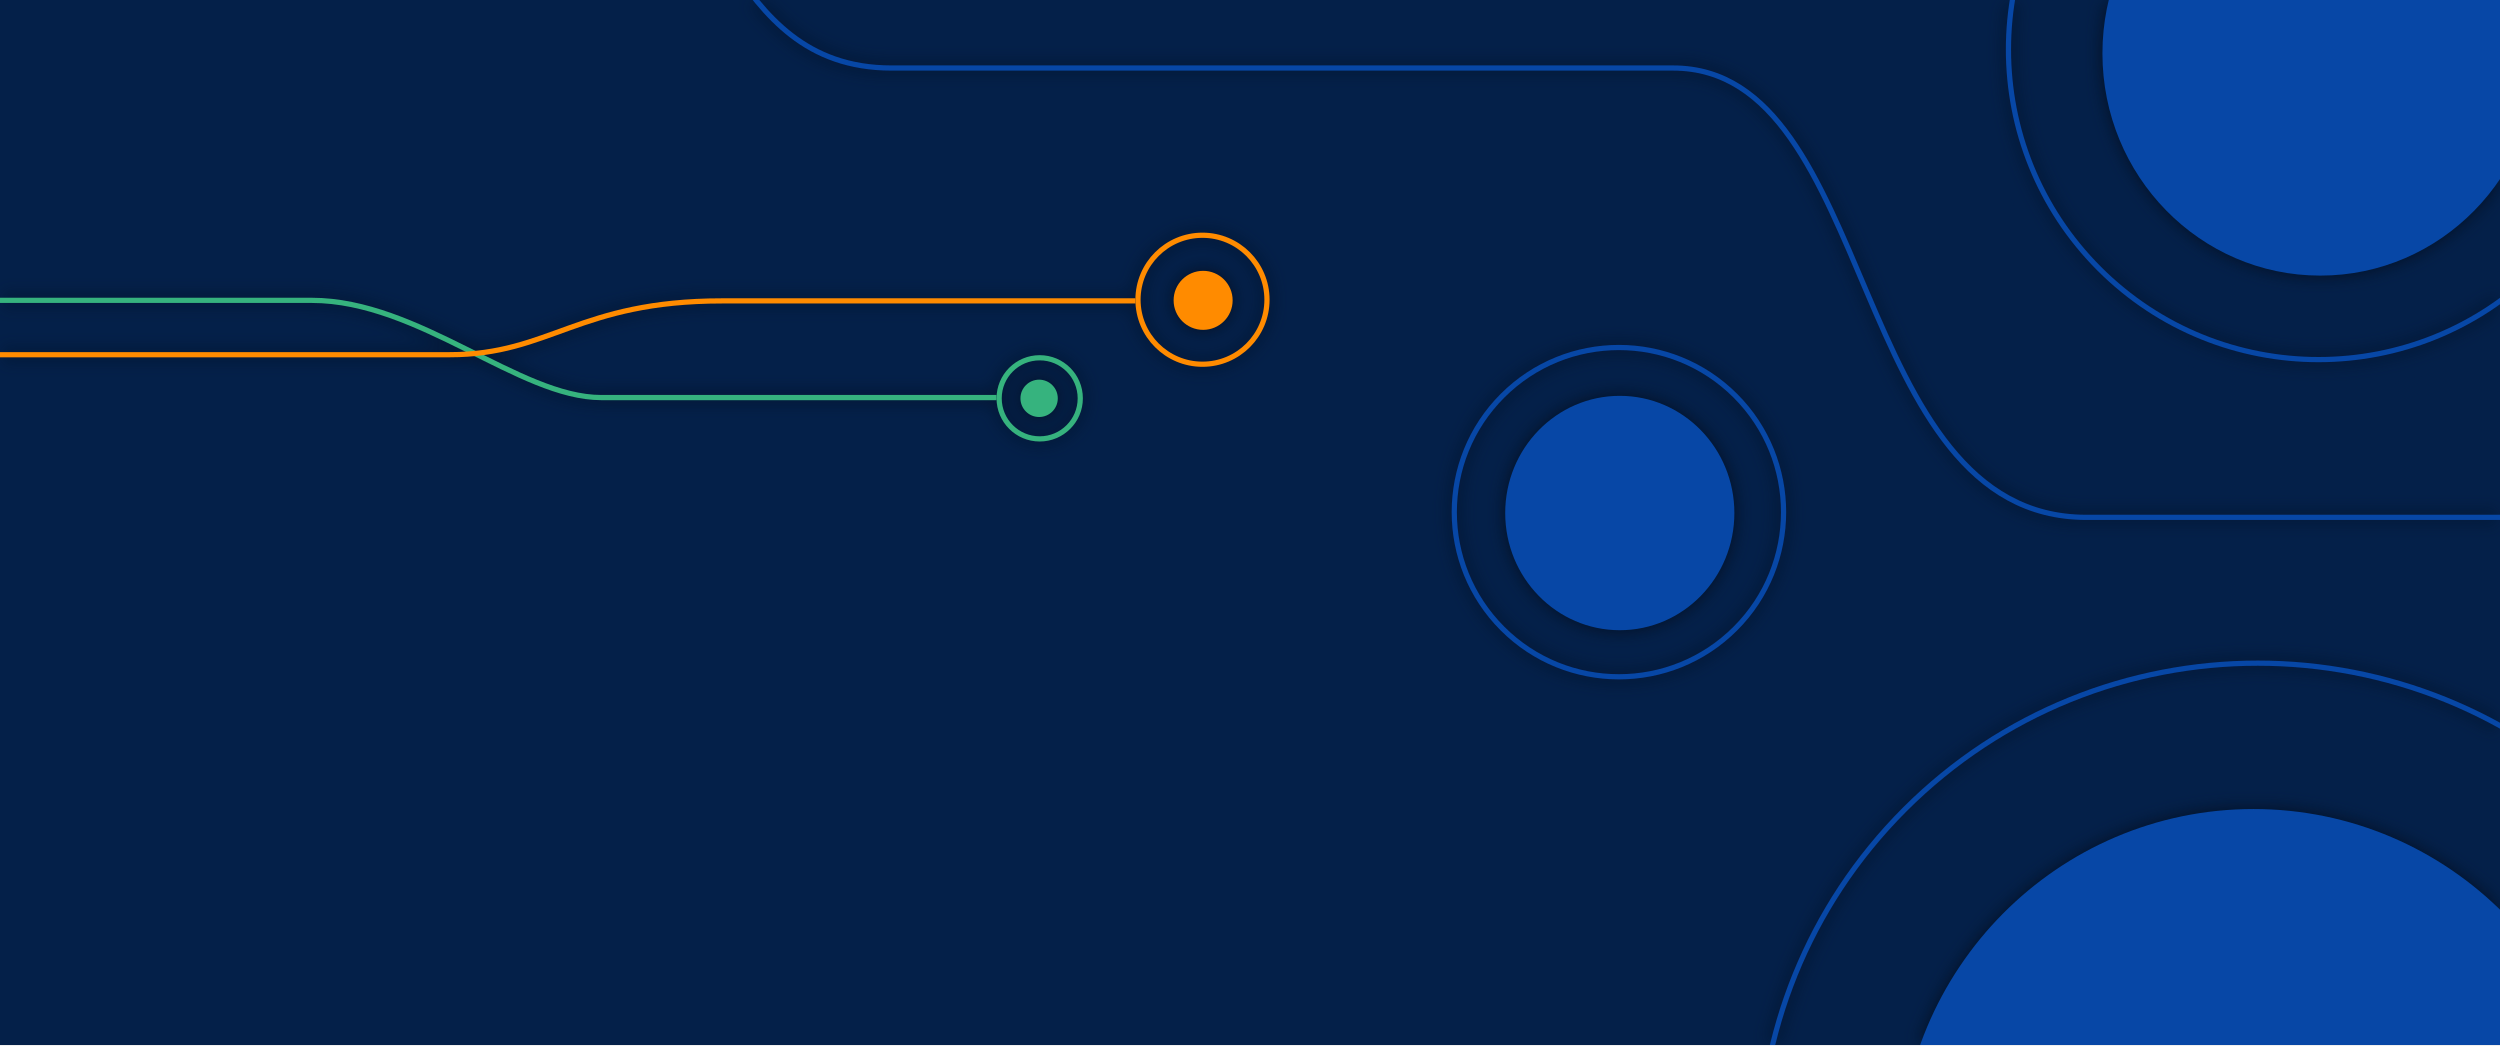
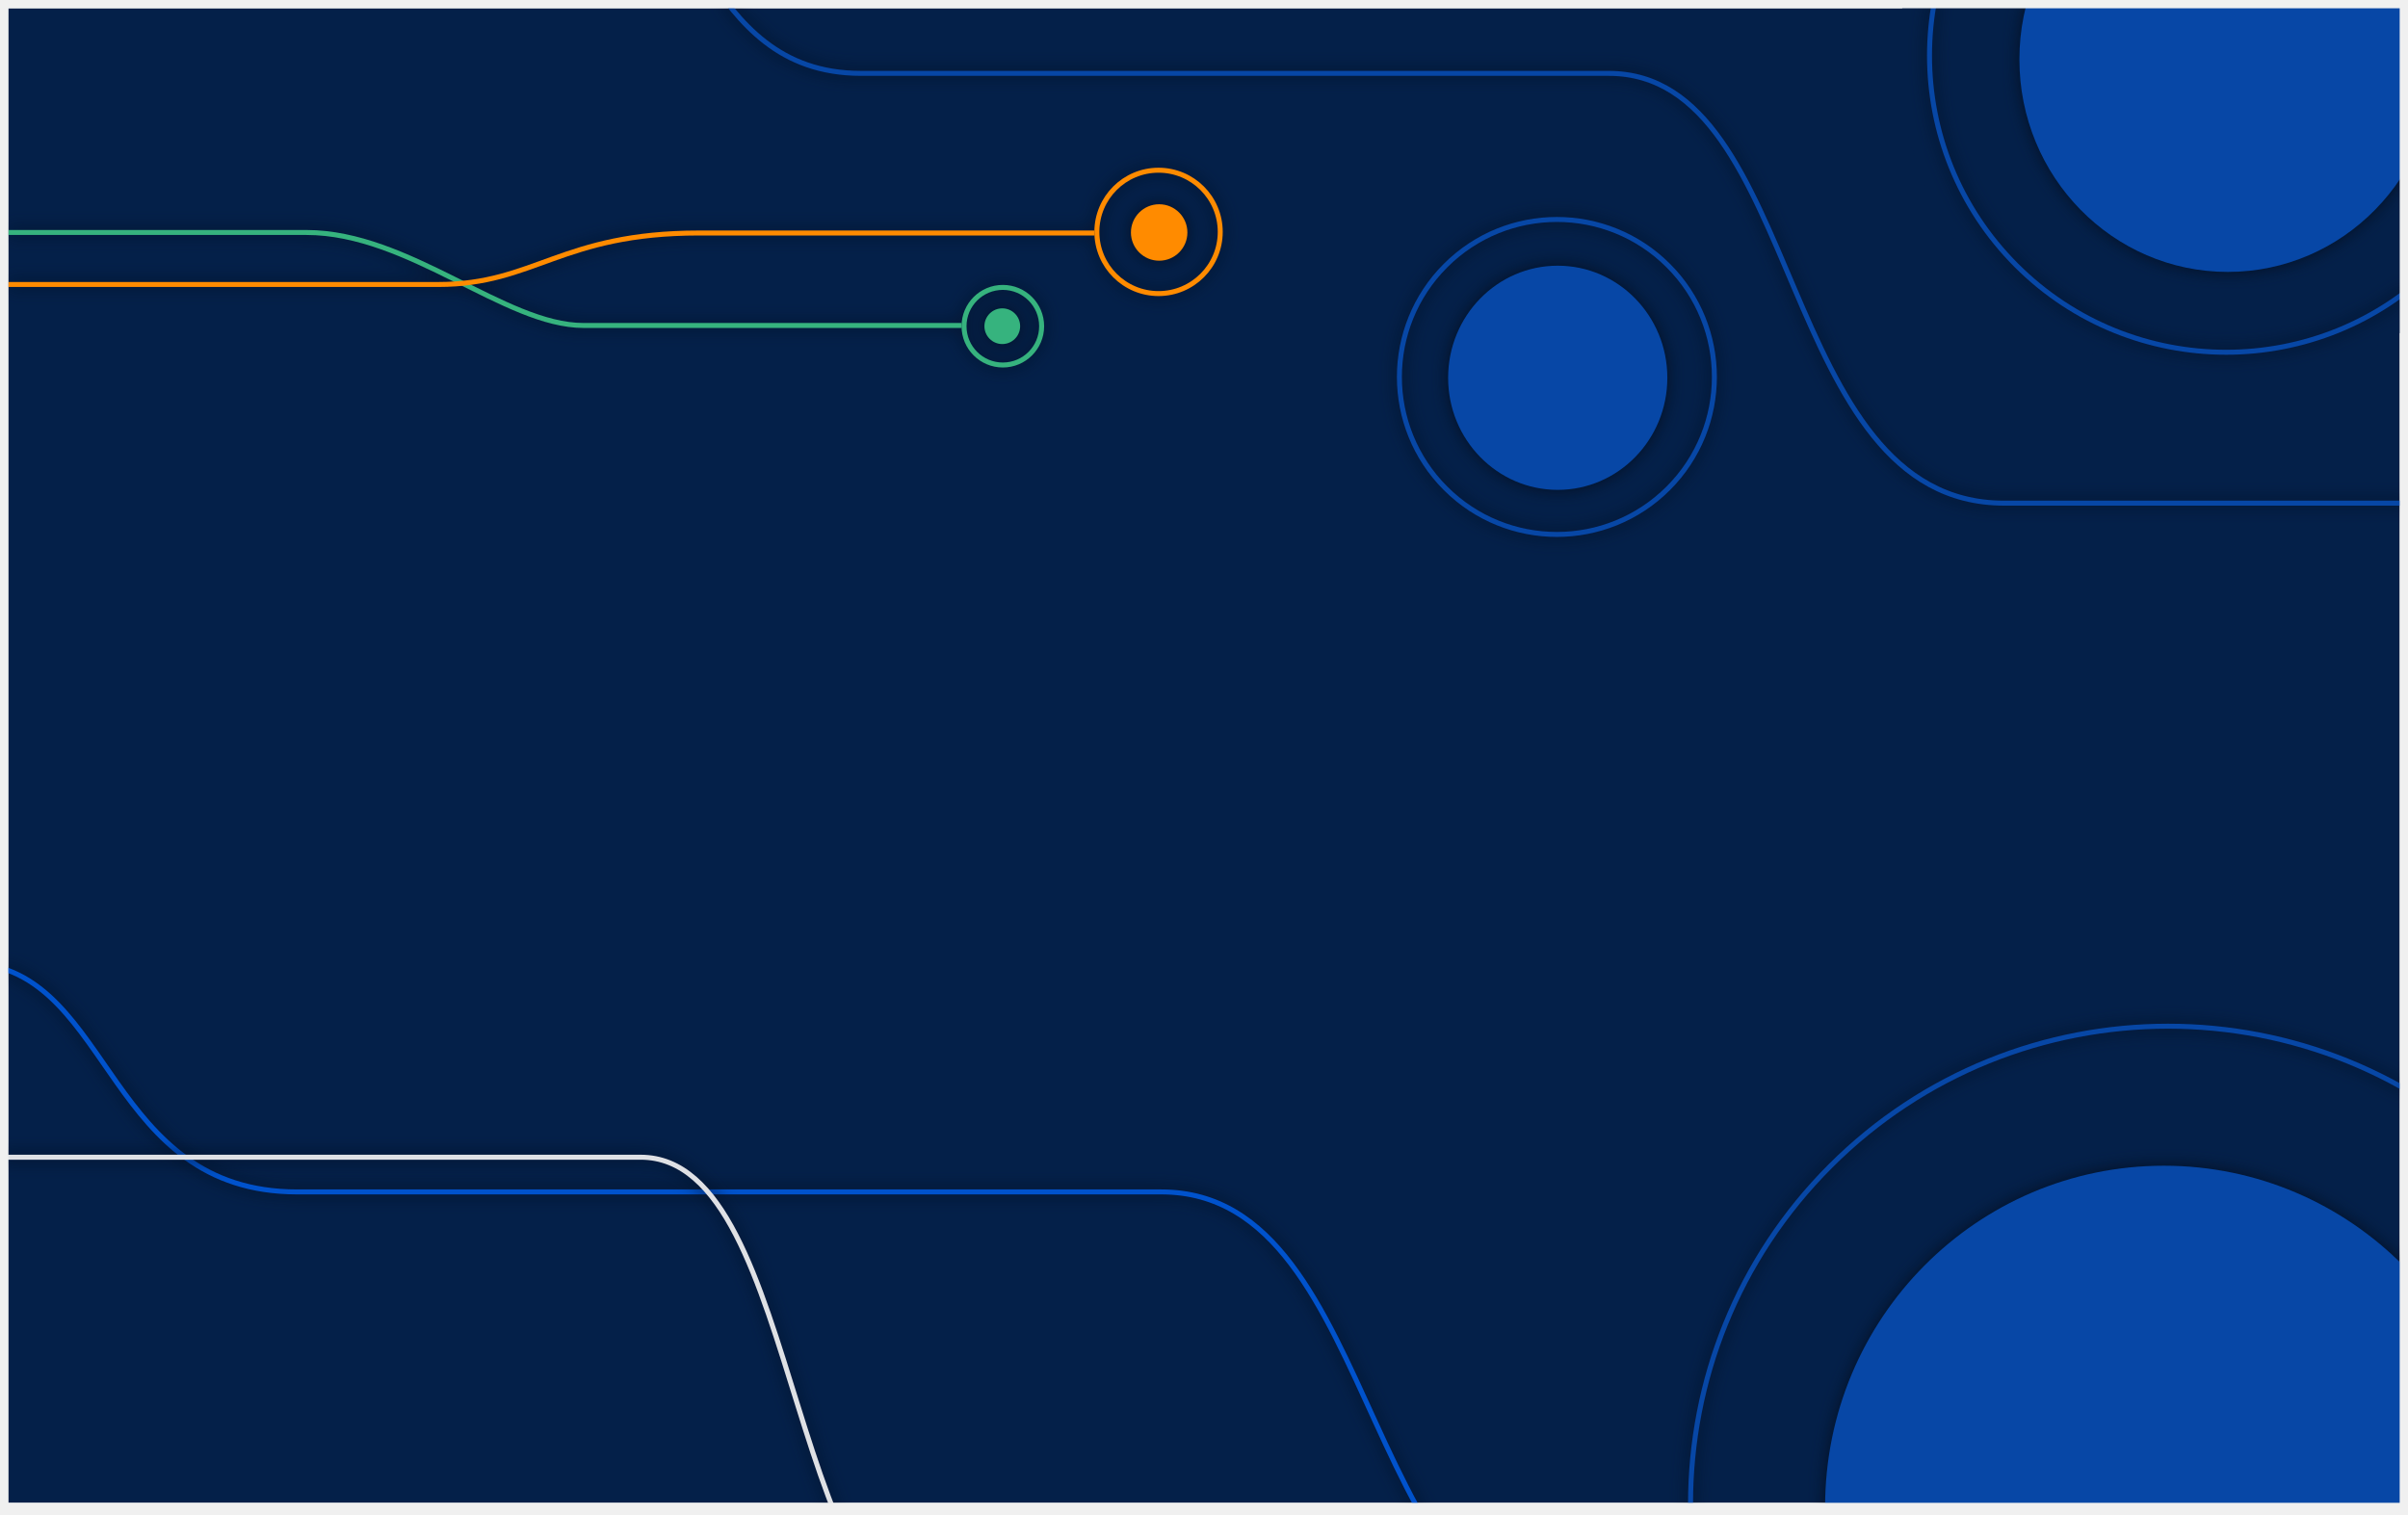
- <svg xmlns="http://www.w3.org/2000/svg" width="1440" height="602" viewBox="0 0 1440 602" fill="none">
-   <g clip-path="url(#clip0)">
-     <mask id="mask0" mask-type="alpha" maskUnits="userSpaceOnUse" x="0" y="0" width="1440" height="602">
-       <path d="M0 0H1440V602H0V0Z" fill="#042049" />
-     </mask>
-     <g mask="url(#mask0)">
-       <g filter="url(#filter0_dd)">
-         <path d="M0 0H1440V602H0V0Z" fill="#042049" />
-       </g>
-       <g filter="url(#filter1_d)">
-         <path d="M1097.19 872.811C1209.47 985.096 1391.53 985.096 1503.81 872.811C1616.1 760.525 1616.1 578.475 1503.81 466.189C1391.53 353.904 1209.47 353.904 1097.19 466.189C984.904 578.475 984.904 760.525 1097.19 872.811Z" stroke="#0747A6" stroke-width="3" />
-       </g>
-       <g filter="url(#filter2_d)">
-         <ellipse cx="1298" cy="671.5" rx="204" ry="205.5" fill="#0747A6" />
-       </g>
-       <g filter="url(#filter3_d)">
-         <path d="M1948 298C1948 298 1339.27 298 1201.76 298C1064.25 298 1081.76 39.182 963.714 39.182C845.665 39.182 544.308 39.182 513.543 39.182C415.037 39.182 417.035 -80.913 348.033 -88.662C321.228 -91.672 480.92 -88.662 480.92 -88.662" stroke="#0747A6" stroke-width="3" />
-       </g>
-       <path d="M1203.18 160.821C1276.26 233.9 1394.74 233.9 1467.82 160.821C1540.9 87.742 1540.9 -30.742 1467.82 -103.821C1394.74 -176.9 1276.26 -176.9 1203.18 -103.821C1130.1 -30.742 1130.1 87.742 1203.18 160.821Z" fill="#042049" stroke="#042049" stroke-width="20" />
-       <g filter="url(#filter4_d)">
-         <circle cx="932.5" cy="295" r="94.838" transform="rotate(45 932.5 295)" stroke="#0747A6" stroke-width="3" />
-       </g>
-       <g filter="url(#filter5_d)">
-         <ellipse cx="933" cy="295.5" rx="66" ry="67.5" fill="#0747A6" />
-       </g>
-       <g filter="url(#filter6_d)">
-         <circle cx="1335.5" cy="28.5" r="178.63" transform="rotate(45 1335.5 28.5)" stroke="#0747A6" stroke-width="3" />
-       </g>
-       <g filter="url(#filter7_d)">
-         <ellipse cx="1336.5" cy="30.75" rx="125.5" ry="128" fill="#0747A6" />
-       </g>
-       <g filter="url(#filter8_d)">
-         <path d="M0 173C0 173 117.991 173 179.552 173C241.113 173 299.095 229 346.339 229C393.584 229 574 229 574 229" stroke="#36B37E" stroke-width="3" />
-         <path d="M0 204.312C0 204.312 201.056 204.312 258.997 204.312C316.938 204.312 332.954 173.312 415.977 173.312C499 173.312 654 173.312 654 173.312" stroke="#FF8B00" stroke-width="3" />
-         <circle cx="693" cy="173" r="17" fill="#FF8B00" />
-         <circle cx="598.533" cy="229.443" r="10.754" fill="#36B37E" />
-         <path d="M729.779 172.648C729.779 193.164 713.147 209.795 692.631 209.795C672.115 209.795 655.484 193.164 655.484 172.648C655.484 152.132 672.115 135.5 692.631 135.5C713.147 135.5 729.779 152.132 729.779 172.648Z" stroke="#FF8B00" stroke-width="3" />
-         <path d="M622.238 229.443C622.238 242.349 611.775 252.811 598.869 252.811C585.963 252.811 575.5 242.349 575.5 229.443C575.5 216.536 585.963 206.074 598.869 206.074C611.775 206.074 622.238 216.536 622.238 229.443Z" stroke="#36B37E" stroke-width="3" />
-       </g>
+ <svg xmlns="http://www.w3.org/2000/svg" width="1450" height="912" viewBox="0 0 1450 912" fill="none">
+   <mask id="mask0" mask-type="alpha" maskUnits="userSpaceOnUse" x="5" y="5" width="1440" height="900">
+     <path d="M5 5H1445V905H5V5Z" fill="#042049" />
+   </mask>
+   <g mask="url(#mask0)">
+     <g filter="url(#filter0_dd)">
+       <path d="M5 5H1445V905H5V5Z" fill="#042049" />
+     </g>
+     <g filter="url(#filter1_d)">
+       <circle cx="937.5" cy="227" r="94.838" transform="rotate(45 937.5 227)" stroke="#0747A6" stroke-width="3" />
+     </g>
+     <g filter="url(#filter2_d)">
+       <ellipse cx="938" cy="227.5" rx="66" ry="67.5" fill="#0747A6" />
+     </g>
+     <g filter="url(#filter3_d)">
+       <path d="M1102.19 1108.81C1214.47 1221.1 1396.53 1221.1 1508.81 1108.81C1621.1 996.525 1621.1 814.475 1508.81 702.189C1396.53 589.904 1214.47 589.904 1102.19 702.189C989.904 814.475 989.904 996.525 1102.19 1108.81Z" stroke="#0747A6" stroke-width="3" />
+     </g>
+     <g filter="url(#filter4_d)">
+       <ellipse cx="1303" cy="907.5" rx="204" ry="205.5" fill="#0747A6" />
+     </g>
+     <g filter="url(#filter5_d)">
+       <path d="M1953 303C1953 303 1344.27 303 1206.76 303C1069.25 303 1086.76 44.182 968.714 44.182C850.665 44.182 549.308 44.182 518.543 44.182C420.037 44.182 422.035 -75.913 353.033 -83.662C326.228 -86.672 485.92 -83.662 485.92 -83.662" stroke="#0747A6" stroke-width="3" />
+     </g>
+     <path d="M1208.18 165.821C1281.26 238.9 1399.74 238.9 1472.82 165.821C1545.9 92.742 1545.9 -25.742 1472.82 -98.821C1399.74 -171.9 1281.26 -171.9 1208.18 -98.821C1135.1 -25.742 1135.1 92.742 1208.18 165.821Z" fill="#042049" stroke="#042049" stroke-width="20" />
+     <g filter="url(#filter6_d)">
+       <path d="M1837 996C1837 996 1133.4 996 974.462 996C815.524 996 835.762 717.779 699.315 717.779C562.869 717.779 214.546 717.779 178.986 717.779C65.128 717.779 67.437 588.679 -12.319 580.349C-43.301 577.113 -184 530 -184 530" stroke="#0052CC" stroke-width="3" />
+     </g>
+     <g filter="url(#filter7_d)">
+       <path d="M1220 996C1220 996 704.051 996 587.501 996C470.951 996 485.792 696.882 385.735 696.882C285.679 696.882 30.254 696.882 4.177 696.882C-79.315 696.882 -77.621 558.087 -136.106 549.131C-158.825 545.652 -262 495 -262 495" stroke="#DFE1E5" stroke-width="3" />
+     </g>
+     <g filter="url(#filter8_d)">
+       <circle cx="1340.5" cy="33.5" r="178.63" transform="rotate(45 1340.5 33.5)" stroke="#0747A6" stroke-width="3" />
+     </g>
+     <g filter="url(#filter9_d)">
+       <ellipse cx="1341.5" cy="35.75" rx="125.5" ry="128" fill="#0747A6" />
+     </g>
+     <g filter="url(#filter10_d)">
+       <path d="M5 140C5 140 122.991 140 184.552 140C246.113 140 304.095 196 351.339 196C398.584 196 579 196 579 196" stroke="#36B37E" stroke-width="3" />
+       <path d="M5 171.312C5 171.312 206.056 171.312 263.997 171.312C321.938 171.312 337.954 140.312 420.977 140.312C504 140.312 659 140.312 659 140.312" stroke="#FF8B00" stroke-width="3" />
+       <circle cx="698" cy="140" r="17" fill="#FF8B00" />
+       <circle cx="603.533" cy="196.443" r="10.754" fill="#36B37E" />
+       <path d="M734.779 139.648C734.779 160.164 718.147 176.795 697.631 176.795C677.115 176.795 660.484 160.164 660.484 139.648C660.484 119.132 677.115 102.5 697.631 102.5C718.147 102.5 734.779 119.132 734.779 139.648Z" stroke="#FF8B00" stroke-width="3" />
+       <path d="M627.238 196.443C627.238 209.349 616.775 219.811 603.869 219.811C590.963 219.811 580.5 209.349 580.5 196.443C580.5 183.536 590.963 173.074 603.869 173.074C616.775 173.074 627.238 183.536 627.238 196.443Z" stroke="#36B37E" stroke-width="3" />
    </g>
  </g>
  <defs>
-     <filter id="filter0_dd" x="-5" y="-5" width="1450" height="614" filterUnits="userSpaceOnUse" color-interpolation-filters="sRGB">
+     <filter id="filter0_dd" x="0" y="0" width="1450" height="912" filterUnits="userSpaceOnUse" color-interpolation-filters="sRGB">
      <feFlood flood-opacity="0" result="BackgroundImageFix" />
      <feColorMatrix in="SourceAlpha" type="matrix" values="0 0 0 0 0 0 0 0 0 0 0 0 0 0 0 0 0 0 127 0" />
      <feOffset dy="2" />
      <feGaussianBlur stdDeviation="2.5" />
      <feColorMatrix type="matrix" values="0 0 0 0 0.925 0 0 0 0 0.929 0 0 0 0 0.929 0 0 0 0.5 0" />
      <feBlend mode="normal" in2="BackgroundImageFix" result="effect1_dropShadow" />
      <feColorMatrix in="SourceAlpha" type="matrix" values="0 0 0 0 0 0 0 0 0 0 0 0 0 0 0 0 0 0 127 0" />
      <feOffset />
      <feGaussianBlur stdDeviation="2.5" />
      <feColorMatrix type="matrix" values="0 0 0 0 0.557 0 0 0 0 0.576 0 0 0 0 0.58 0 0 0 0.2 0" />
      <feBlend mode="normal" in2="effect1_dropShadow" result="effect2_dropShadow" />
      <feBlend mode="normal" in="SourceGraphic" in2="effect2_dropShadow" result="shape" />
    </filter>
-     <filter id="filter1_d" x="881.757" y="250.757" width="837.485" height="837.485" filterUnits="userSpaceOnUse" color-interpolation-filters="sRGB">
+     <filter id="filter1_d" x="791.257" y="80.757" width="292.485" height="292.485" filterUnits="userSpaceOnUse" color-interpolation-filters="sRGB">
      <feFlood flood-opacity="0" result="BackgroundImageFix" />
      <feColorMatrix in="SourceAlpha" type="matrix" values="0 0 0 0 0 0 0 0 0 0 0 0 0 0 0 0 0 0 127 0" />
      <feOffset />
      <feGaussianBlur stdDeviation="5" />
      <feColorMatrix type="matrix" values="0 0 0 0 0.008 0 0 0 0 0.063 0 0 0 0 0.145 0 0 0 1 0" />
      <feBlend mode="normal" in2="BackgroundImageFix" result="effect1_dropShadow" />
      <feBlend mode="normal" in="SourceGraphic" in2="effect1_dropShadow" result="shape" />
    </filter>
-     <filter id="filter2_d" x="1084" y="456" width="428" height="431" filterUnits="userSpaceOnUse" color-interpolation-filters="sRGB">
+     <filter id="filter2_d" x="862" y="150" width="152" height="155" filterUnits="userSpaceOnUse" color-interpolation-filters="sRGB">
      <feFlood flood-opacity="0" result="BackgroundImageFix" />
      <feColorMatrix in="SourceAlpha" type="matrix" values="0 0 0 0 0 0 0 0 0 0 0 0 0 0 0 0 0 0 127 0" />
      <feOffset />
      <feGaussianBlur stdDeviation="5" />
      <feColorMatrix type="matrix" values="0 0 0 0 0.008 0 0 0 0 0.063 0 0 0 0 0.145 0 0 0 1 0" />
      <feBlend mode="normal" in2="BackgroundImageFix" result="effect1_dropShadow" />
      <feBlend mode="normal" in="SourceGraphic" in2="effect1_dropShadow" result="shape" />
    </filter>
-     <filter id="filter3_d" x="333.5" y="-101.5" width="1624.5" height="411" filterUnits="userSpaceOnUse" color-interpolation-filters="sRGB">
+     <filter id="filter3_d" x="886.757" y="486.757" width="837.485" height="837.485" filterUnits="userSpaceOnUse" color-interpolation-filters="sRGB">
      <feFlood flood-opacity="0" result="BackgroundImageFix" />
      <feColorMatrix in="SourceAlpha" type="matrix" values="0 0 0 0 0 0 0 0 0 0 0 0 0 0 0 0 0 0 127 0" />
      <feOffset />
      <feGaussianBlur stdDeviation="5" />
      <feColorMatrix type="matrix" values="0 0 0 0 0.008 0 0 0 0 0.063 0 0 0 0 0.145 0 0 0 1 0" />
      <feBlend mode="normal" in2="BackgroundImageFix" result="effect1_dropShadow" />
      <feBlend mode="normal" in="SourceGraphic" in2="effect1_dropShadow" result="shape" />
    </filter>
-     <filter id="filter4_d" x="786.257" y="148.757" width="292.485" height="292.485" filterUnits="userSpaceOnUse" color-interpolation-filters="sRGB">
+     <filter id="filter4_d" x="1089" y="692" width="428" height="431" filterUnits="userSpaceOnUse" color-interpolation-filters="sRGB">
      <feFlood flood-opacity="0" result="BackgroundImageFix" />
      <feColorMatrix in="SourceAlpha" type="matrix" values="0 0 0 0 0 0 0 0 0 0 0 0 0 0 0 0 0 0 127 0" />
      <feOffset />
      <feGaussianBlur stdDeviation="5" />
      <feColorMatrix type="matrix" values="0 0 0 0 0.008 0 0 0 0 0.063 0 0 0 0 0.145 0 0 0 1 0" />
      <feBlend mode="normal" in2="BackgroundImageFix" result="effect1_dropShadow" />
      <feBlend mode="normal" in="SourceGraphic" in2="effect1_dropShadow" result="shape" />
    </filter>
-     <filter id="filter5_d" x="857" y="218" width="152" height="155" filterUnits="userSpaceOnUse" color-interpolation-filters="sRGB">
+     <filter id="filter5_d" x="338.5" y="-96.5" width="1624.5" height="411" filterUnits="userSpaceOnUse" color-interpolation-filters="sRGB">
      <feFlood flood-opacity="0" result="BackgroundImageFix" />
      <feColorMatrix in="SourceAlpha" type="matrix" values="0 0 0 0 0 0 0 0 0 0 0 0 0 0 0 0 0 0 127 0" />
      <feOffset />
      <feGaussianBlur stdDeviation="5" />
      <feColorMatrix type="matrix" values="0 0 0 0 0.008 0 0 0 0 0.063 0 0 0 0 0.145 0 0 0 1 0" />
      <feBlend mode="normal" in2="BackgroundImageFix" result="effect1_dropShadow" />
      <feBlend mode="normal" in="SourceGraphic" in2="effect1_dropShadow" result="shape" />
    </filter>
-     <filter id="filter6_d" x="1070.76" y="-236.243" width="529.485" height="529.485" filterUnits="userSpaceOnUse" color-interpolation-filters="sRGB">
+     <filter id="filter6_d" x="-194.475" y="518.578" width="2041.47" height="488.922" filterUnits="userSpaceOnUse" color-interpolation-filters="sRGB">
      <feFlood flood-opacity="0" result="BackgroundImageFix" />
      <feColorMatrix in="SourceAlpha" type="matrix" values="0 0 0 0 0 0 0 0 0 0 0 0 0 0 0 0 0 0 127 0" />
      <feOffset />
      <feGaussianBlur stdDeviation="5" />
      <feColorMatrix type="matrix" values="0 0 0 0 0.008 0 0 0 0 0.063 0 0 0 0 0.145 0 0 0 1 0" />
      <feBlend mode="normal" in2="BackgroundImageFix" result="effect1_dropShadow" />
      <feBlend mode="normal" in="SourceGraphic" in2="effect1_dropShadow" result="shape" />
    </filter>
-     <filter id="filter7_d" x="1201" y="-107.25" width="271" height="276" filterUnits="userSpaceOnUse" color-interpolation-filters="sRGB">
+     <filter id="filter7_d" x="-272.66" y="483.654" width="1502.66" height="523.846" filterUnits="userSpaceOnUse" color-interpolation-filters="sRGB">
      <feFlood flood-opacity="0" result="BackgroundImageFix" />
      <feColorMatrix in="SourceAlpha" type="matrix" values="0 0 0 0 0 0 0 0 0 0 0 0 0 0 0 0 0 0 127 0" />
      <feOffset />
      <feGaussianBlur stdDeviation="5" />
      <feColorMatrix type="matrix" values="0 0 0 0 0.008 0 0 0 0 0.063 0 0 0 0 0.145 0 0 0 1 0" />
      <feBlend mode="normal" in2="BackgroundImageFix" result="effect1_dropShadow" />
      <feBlend mode="normal" in="SourceGraphic" in2="effect1_dropShadow" result="shape" />
    </filter>
-     <filter id="filter8_d" x="-10" y="124" width="751.279" height="140.311" filterUnits="userSpaceOnUse" color-interpolation-filters="sRGB">
+     <filter id="filter8_d" x="1075.76" y="-231.243" width="529.485" height="529.485" filterUnits="userSpaceOnUse" color-interpolation-filters="sRGB">
      <feFlood flood-opacity="0" result="BackgroundImageFix" />
      <feColorMatrix in="SourceAlpha" type="matrix" values="0 0 0 0 0 0 0 0 0 0 0 0 0 0 0 0 0 0 127 0" />
      <feOffset />
      <feGaussianBlur stdDeviation="5" />
      <feColorMatrix type="matrix" values="0 0 0 0 0.008 0 0 0 0 0.063 0 0 0 0 0.145 0 0 0 1 0" />
      <feBlend mode="normal" in2="BackgroundImageFix" result="effect1_dropShadow" />
      <feBlend mode="normal" in="SourceGraphic" in2="effect1_dropShadow" result="shape" />
    </filter>
-     <clipPath id="clip0">
-       <rect width="1440" height="602" fill="white" />
-     </clipPath>
+     <filter id="filter9_d" x="1206" y="-102.25" width="271" height="276" filterUnits="userSpaceOnUse" color-interpolation-filters="sRGB">
+       <feFlood flood-opacity="0" result="BackgroundImageFix" />
+       <feColorMatrix in="SourceAlpha" type="matrix" values="0 0 0 0 0 0 0 0 0 0 0 0 0 0 0 0 0 0 127 0" />
+       <feOffset />
+       <feGaussianBlur stdDeviation="5" />
+       <feColorMatrix type="matrix" values="0 0 0 0 0.008 0 0 0 0 0.063 0 0 0 0 0.145 0 0 0 1 0" />
+       <feBlend mode="normal" in2="BackgroundImageFix" result="effect1_dropShadow" />
+       <feBlend mode="normal" in="SourceGraphic" in2="effect1_dropShadow" result="shape" />
+     </filter>
+     <filter id="filter10_d" x="-5" y="91" width="751.279" height="140.311" filterUnits="userSpaceOnUse" color-interpolation-filters="sRGB">
+       <feFlood flood-opacity="0" result="BackgroundImageFix" />
+       <feColorMatrix in="SourceAlpha" type="matrix" values="0 0 0 0 0 0 0 0 0 0 0 0 0 0 0 0 0 0 127 0" />
+       <feOffset />
+       <feGaussianBlur stdDeviation="5" />
+       <feColorMatrix type="matrix" values="0 0 0 0 0.008 0 0 0 0 0.063 0 0 0 0 0.145 0 0 0 1 0" />
+       <feBlend mode="normal" in2="BackgroundImageFix" result="effect1_dropShadow" />
+       <feBlend mode="normal" in="SourceGraphic" in2="effect1_dropShadow" result="shape" />
+     </filter>
  </defs>
</svg>
